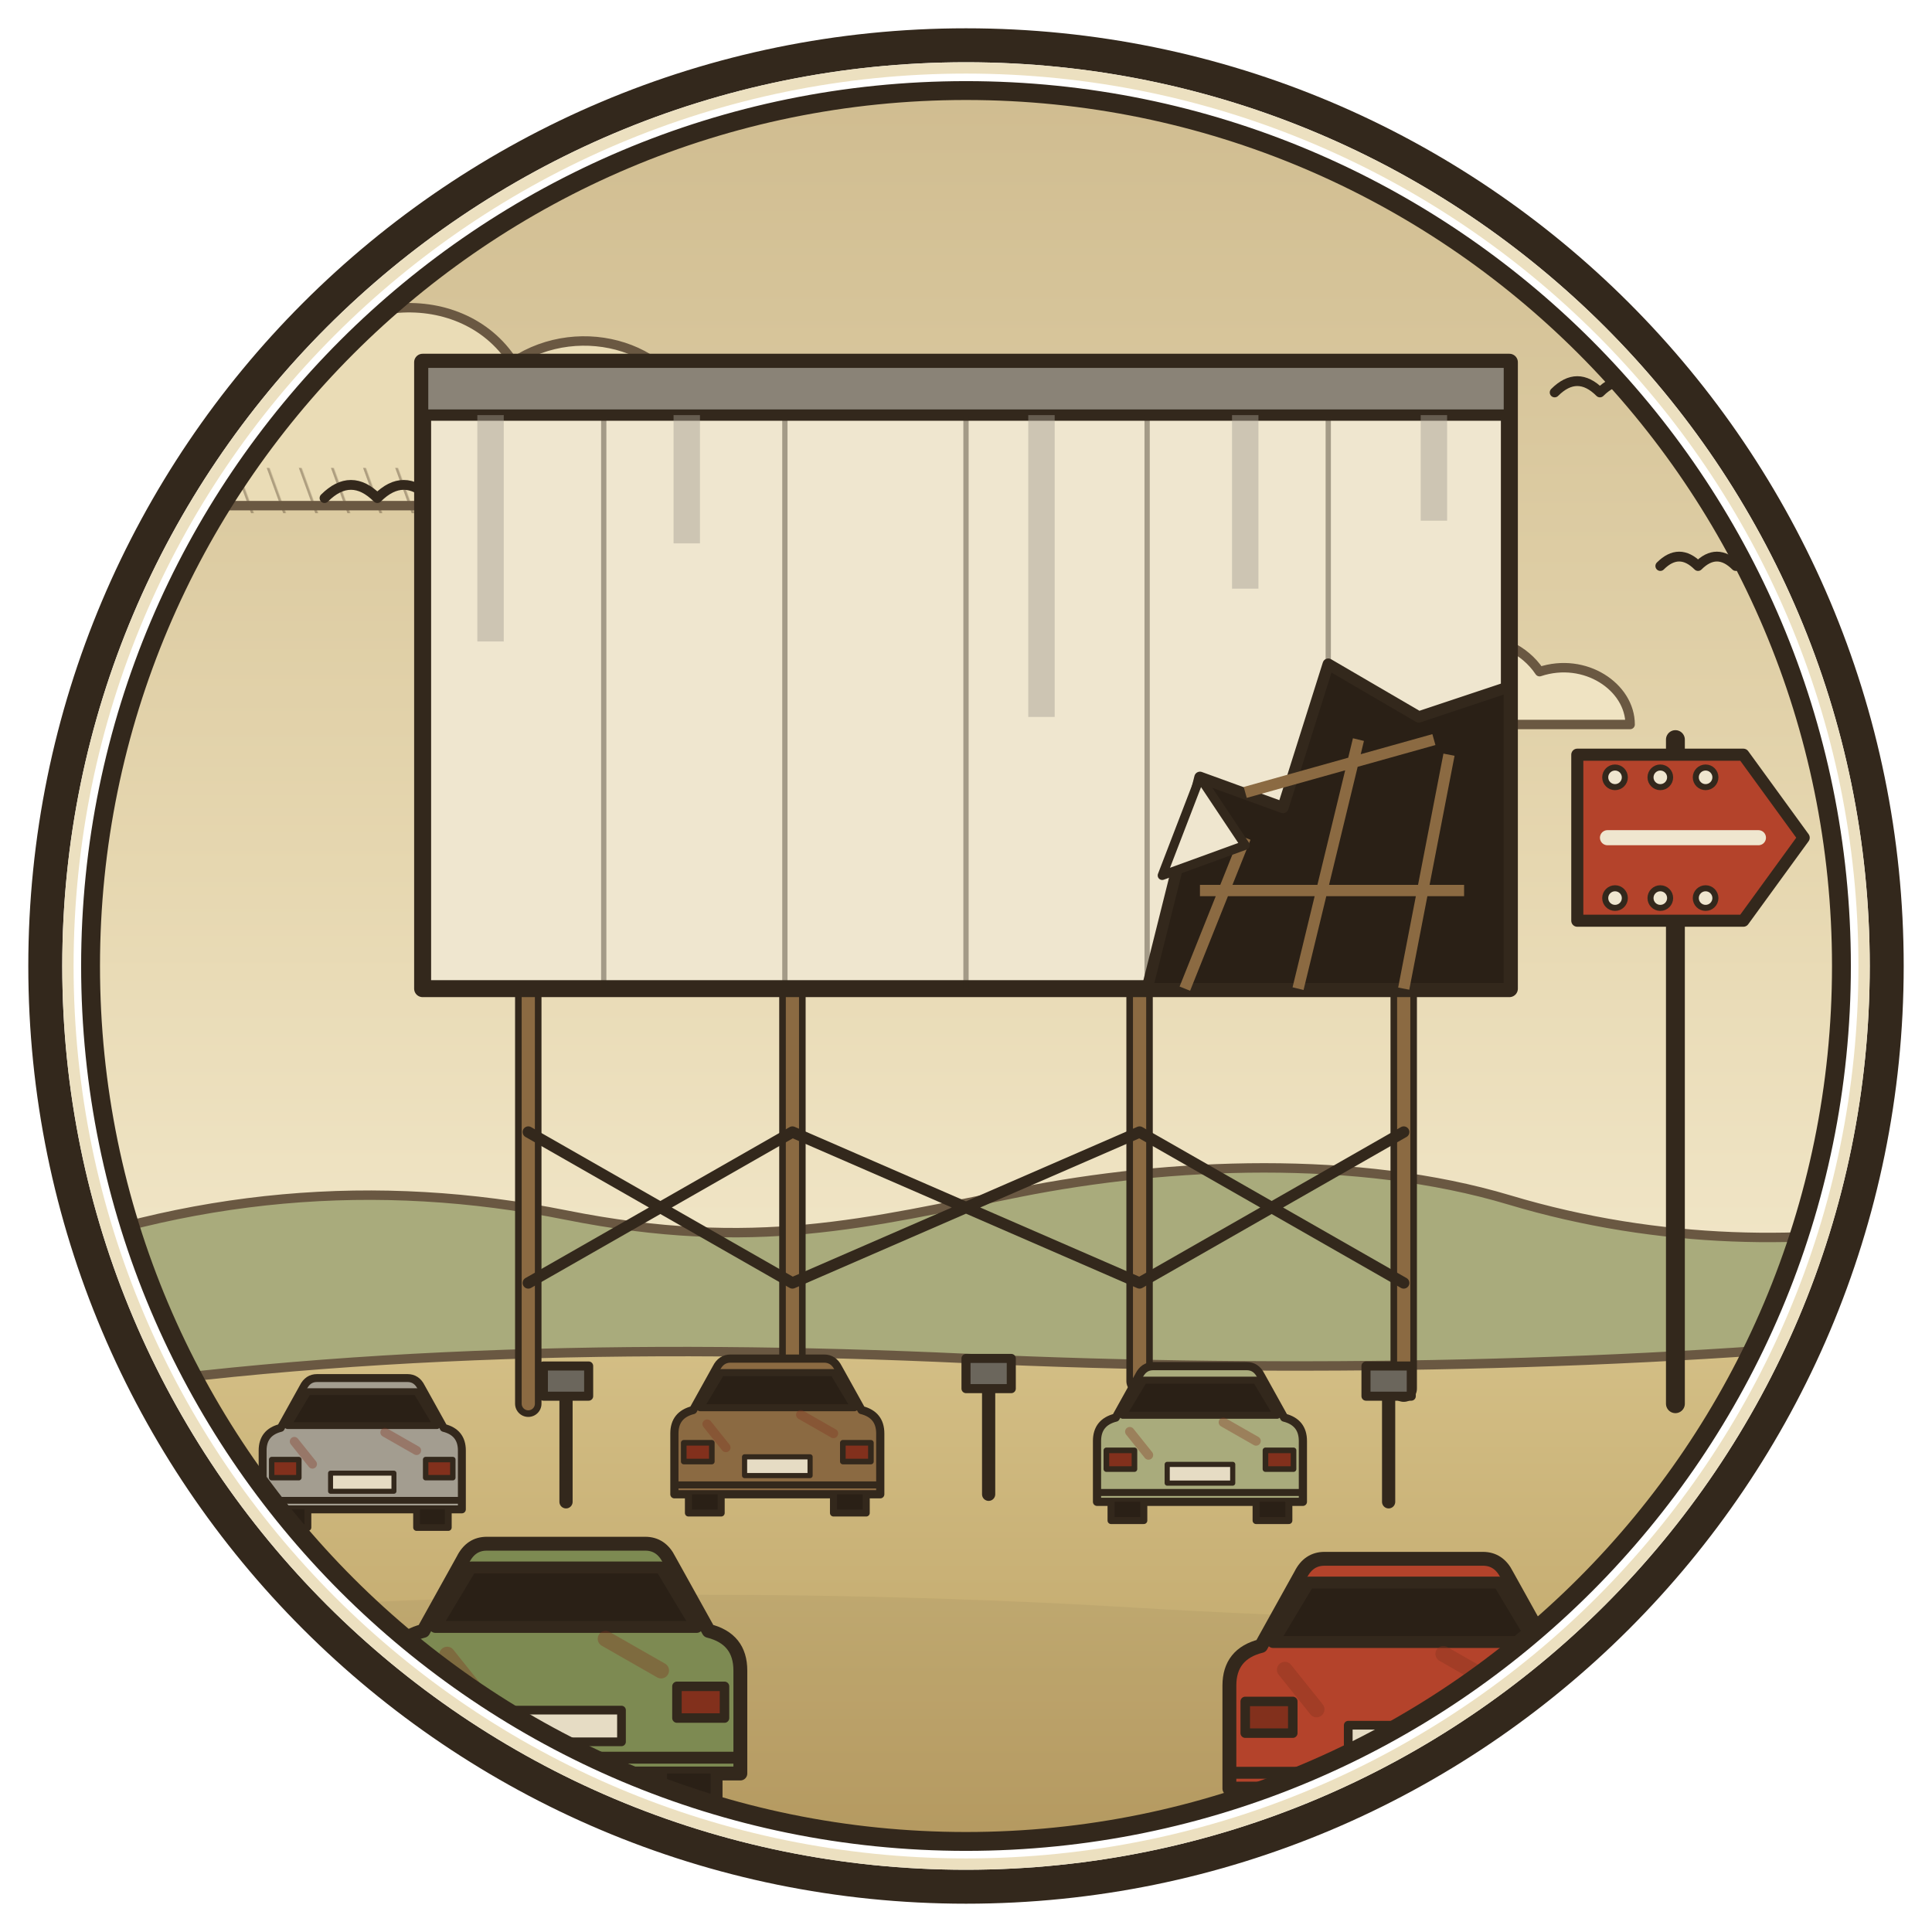
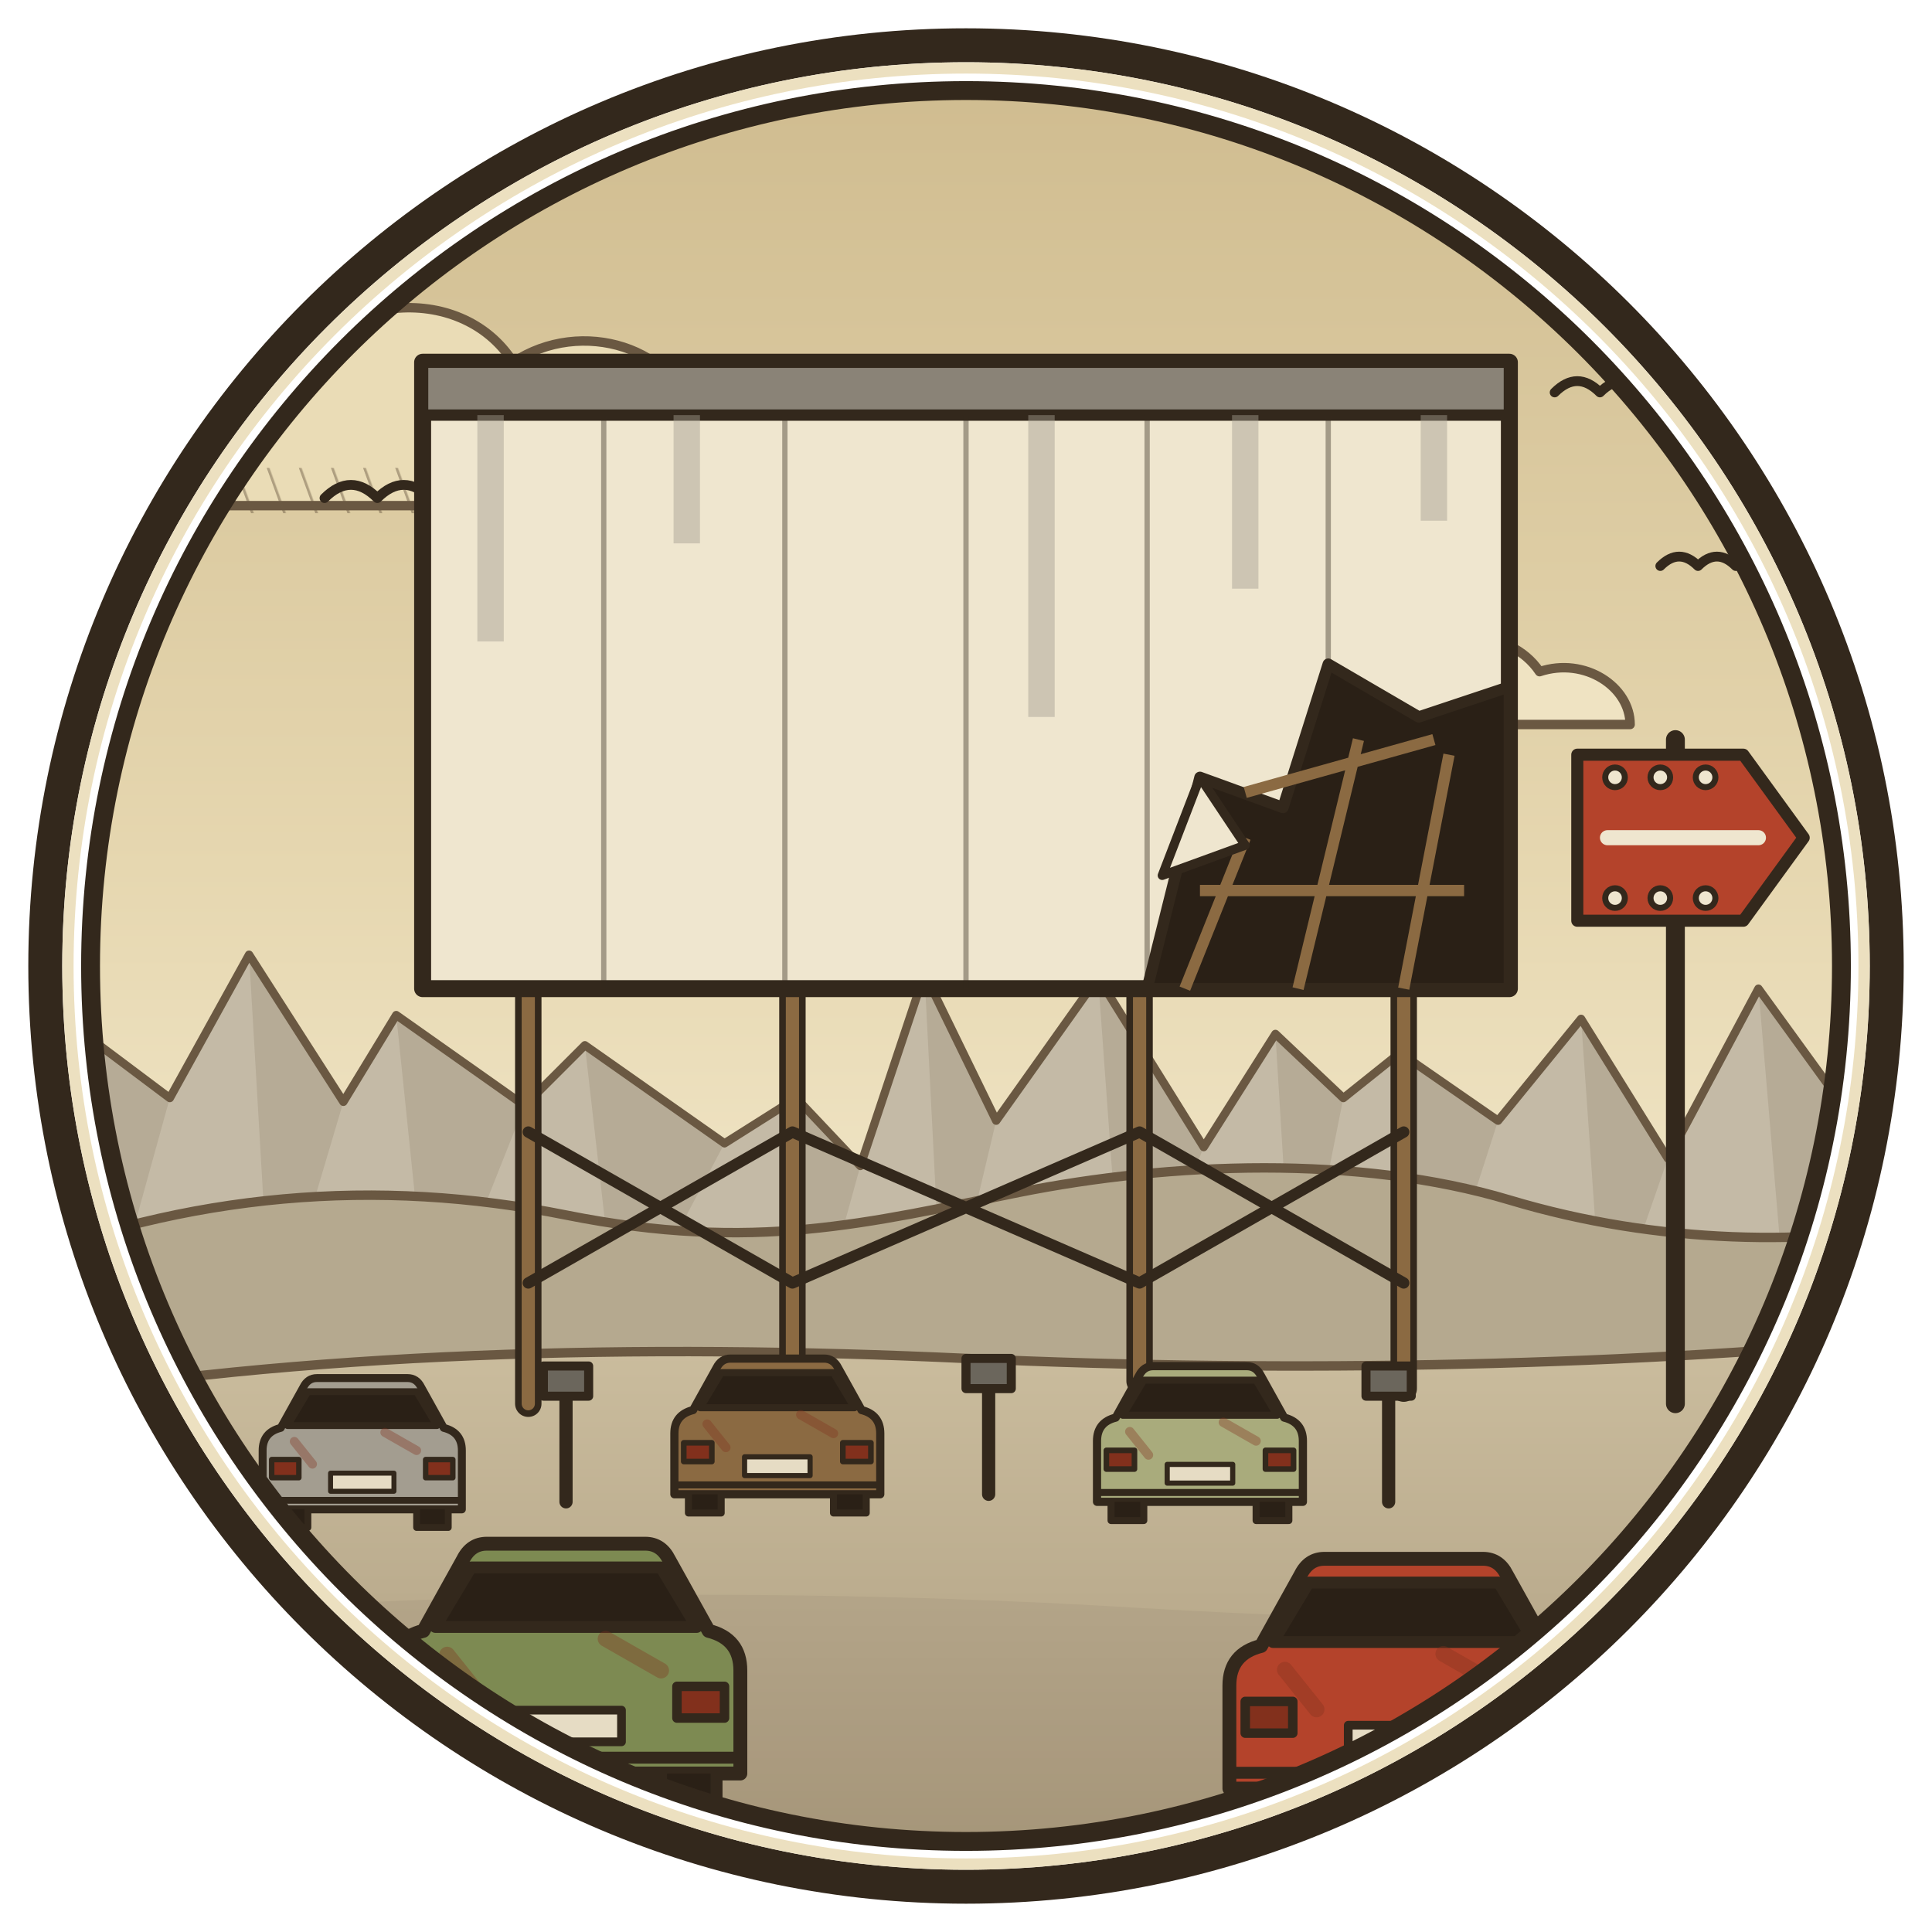
<svg xmlns="http://www.w3.org/2000/svg" viewBox="0 0 512 512">
  <defs>
    <clipPath id="disc">
      <circle cx="256" cy="256" r="232" />
    </clipPath>
    <linearGradient id="sky" x1="0" y1="0" x2="0" y2="1">
      <stop offset="0" stop-color="#cdb98c" />
      <stop offset="0.45" stop-color="#e6d7b0" />
      <stop offset="0.7" stop-color="#f3e9cc" />
    </linearGradient>
    <linearGradient id="field" x1="0" y1="0" x2="0" y2="1">
-       <stop offset="0" stop-color="#d4bf86" />
-       <stop offset="1" stop-color="#b89c5e" />
+       <stop offset="0" stop-color="#cbbd9e" />
+       <stop offset="1" stop-color="#a7977a" />
    </linearGradient>
    <pattern id="hatch" width="7" height="7" patternUnits="userSpaceOnUse" patternTransform="rotate(45)">
      <path d="M0 0v7" stroke="#33281c" stroke-width="1.6" opacity="0.55" />
    </pattern>
    <pattern id="hatch-sky" width="8" height="8" patternUnits="userSpaceOnUse" patternTransform="rotate(-20)">
      <path d="M0 0v8" stroke="#6a5842" stroke-width="1.4" opacity="0.45" />
    </pattern>
  </defs>
  <g clip-path="url(#disc)">
    <rect width="512" height="512" fill="url(#sky)" />
    <g stroke="#6a5842" stroke-width="2.5" stroke-linejoin="round">
      <path d="M24 116c10-22 36-28 52-14 10-24 46-28 60-6 18-12 44-4 48 16 14 0 24 10 22 22H24z" fill="#eadcb6" />
      <path d="M24 124h182v12H24z" fill="url(#hatch-sky)" stroke="none" />
      <path d="M340 186c6-12 22-16 32-8 8-12 28-12 36 0 12-4 24 4 24 14H340z" fill="#efe3c2" />
    </g>
    <path d="M86 132q7-7 14 0q7-7 14 0M412 104q6-6 12 0q6-6 12 0M440 150q5-5 10 0q5-5 10 0" fill="none" stroke="#33281c" stroke-width="2.6" stroke-linecap="round" stroke-linejoin="round" />
-     <path d="M0 336c50-20 100-24 150-14s80 2 120-6 90-10 130 2 80 12 112 6V512H0z" fill="#a9ab7c" />
+     <path d="M-12 265 7 304 21 273 45 291 66 253 91 292 105 269 139 293 155 277 192 303 211 291 228 309 245 258 264 297 291 259 319 304 338 274 356 291 371 279 397 297 419 270 442 307 466 262 495 302 523 281V356H-12z" fill="#c4baa6" />
+     <path d="M-12 265L7 304L-7 356zM21 273L45 291L27 356zM66 253L91 292L72 356zM105 269L139 293L114 356zM155 277L192 303L164 356zM211 291L228 309L215 356zM245 258L264 297L250 356zM291 259L319 304L298 356zM338 274L356 291L343 356zM371 279L397 297L378 356zM419 270L442 307L425 356zM466 262L495 302L474 356z" fill="#6a5842" opacity="0.16" />
+     <path d="M-12 265 7 304 21 273 45 291 66 253 91 292 105 269 139 293 155 277 192 303 211 291 228 309 245 258 264 297 291 259 319 304 338 274 356 291 371 279 397 297 419 270 442 307 466 262 495 302 523 281" fill="none" stroke="#6a5842" stroke-width="2.2" stroke-linejoin="round" />
+     <path d="M0 336c50-20 100-24 150-14s80 2 120-6 90-10 130 2 80 12 112 6V512H0z" fill="#b5a98f" />
    <path d="M0 336c50-20 100-24 150-14s80 2 120-6 90-10 130 2 80 12 112 6" fill="none" stroke="#6a5842" stroke-width="2.5" />
    <path d="M0 372c80-14 170-16 256-12s180 2 256-6V512H0z" fill="url(#field)" />
    <path d="M0 372c80-14 170-16 256-12s180 2 256-6" fill="none" stroke="#6a5842" stroke-width="2.5" />
    <path d="M0 432c90-10 200-12 300-6s150 2 212-6V512H0z" fill="#33281c" opacity="0.06" />
    <g stroke="#33281c" stroke-linecap="round" stroke-linejoin="round" fill="none">
      <path d="M140 262V372M210 262V368M302 262V366M372 262V368" stroke-width="7" />
      <path d="M140 262V372M210 262V368M302 262V366M372 262V368" stroke="#8b6a42" stroke-width="3.5" />
      <path d="M140 300 210 340 302 300 372 340M140 340 210 300 302 340 372 300" stroke-width="3" />
    </g>
    <g stroke="#33281c" stroke-linejoin="round">
      <path d="M112 96h288v166H112z" fill="#efe6cf" stroke-width="4.5" />
      <path d="M112 96h288v14H112z" fill="#8a8377" stroke-width="3" />
      <path d="M160 110v152M208 110v152M256 110v152M304 110v152M352 110v152" stroke-width="1.4" opacity="0.4" />
      <path d="M130 110v60M182 110v34M276 110v80M330 110v46M380 110v28" stroke="#a39d90" stroke-width="7" opacity="0.45" />
      <path d="M304 262 318 206 340 214 352 176 376 190 400 182V262z" fill="#2a2016" stroke-width="3" />
      <path d="M314 262 330 222M344 262 360 196M372 262 384 200M318 236h70M330 210l50 -14" stroke="#8b6a42" stroke-width="3" />
      <path d="M318 206l-10 26 22-8z" fill="#efe6cf" stroke-width="2.4" />
    </g>
    <g stroke="#33281c" stroke-linejoin="round" stroke-linecap="round">
      <path d="M444 372V196" stroke-width="5" />
      <path d="M418 200h44l16 22-16 22h-44z" fill="#b4432b" stroke-width="3.2" />
      <path d="M426 222h40" stroke="#efe6cf" stroke-width="4" />
      <g fill="#efe6cf" stroke-width="1.6">
        <circle cx="428" cy="206" r="2.6" />
        <circle cx="440" cy="206" r="2.6" />
        <circle cx="452" cy="206" r="2.6" />
        <circle cx="428" cy="238" r="2.6" />
        <circle cx="440" cy="238" r="2.6" />
        <circle cx="452" cy="238" r="2.6" />
      </g>
    </g>
    <g stroke="#33281c" stroke-linejoin="round" stroke-linecap="round">
      <path d="M150 398v-34M262 396v-34M368 398v-34" stroke-width="3.5" />
      <path d="M144 362h12v8h-12zM256 360h12v8h-12zM362 362h12v8h-12z" fill="#6b665c" stroke-width="2.4" />
    </g>
    <g transform="translate(206 396) scale(0.62)" stroke="#33281c" stroke-linejoin="round" stroke-linecap="round">
      <path d="M-44 0v-26q0-8 8-10l10-18q2-4 6-4h40q4 0 6 4l10 18q8 2 8 10V0z" fill="#8b6a42" stroke-width="3.5" />
      <path d="M-24-52h48l9 15h-66z" fill="#2a2016" stroke-width="3" />
      <path d="M-40-22h12v8h-12zM28-22h12v8H28z" fill="#82301c" stroke-width="2.4" />
      <path d="M-14-16h28v8h-28z" fill="#e6dcc4" stroke-width="2.2" />
      <path d="M-44-4h88" stroke-width="3" />
      <path d="M-38 0v8h14V0M24 0v8h14V0" fill="#2a2016" stroke-width="3" />
      <path d="M-30-30l8 10M10-34l14 8" stroke="#82301c" stroke-width="4" opacity="0.35" />
    </g>
    <g transform="translate(318 398) scale(0.62)" stroke="#33281c" stroke-linejoin="round" stroke-linecap="round">
      <path d="M-44 0v-26q0-8 8-10l10-18q2-4 6-4h40q4 0 6 4l10 18q8 2 8 10V0z" fill="#a9ab7c" stroke-width="3.5" />
      <path d="M-24-52h48l9 15h-66z" fill="#2a2016" stroke-width="3" />
      <path d="M-40-22h12v8h-12zM28-22h12v8H28z" fill="#82301c" stroke-width="2.4" />
      <path d="M-14-16h28v8h-28z" fill="#e6dcc4" stroke-width="2.2" />
      <path d="M-44-4h88" stroke-width="3" />
      <path d="M-38 0v8h14V0M24 0v8h14V0" fill="#2a2016" stroke-width="3" />
      <path d="M-30-30l8 10M10-34l14 8" stroke="#82301c" stroke-width="4" opacity="0.35" />
    </g>
    <g transform="translate(96 400) scale(0.6)" stroke="#33281c" stroke-linejoin="round" stroke-linecap="round">
      <path d="M-44 0v-26q0-8 8-10l10-18q2-4 6-4h40q4 0 6 4l10 18q8 2 8 10V0z" fill="#a39d90" stroke-width="3.5" />
      <path d="M-24-52h48l9 15h-66z" fill="#2a2016" stroke-width="3" />
      <path d="M-40-22h12v8h-12zM28-22h12v8H28z" fill="#82301c" stroke-width="2.4" />
      <path d="M-14-16h28v8h-28z" fill="#e6dcc4" stroke-width="2.2" />
      <path d="M-44-4h88" stroke-width="3" />
      <path d="M-38 0v8h14V0M24 0v8h14V0" fill="#2a2016" stroke-width="3" />
      <path d="M-30-30l8 10M10-34l14 8" stroke="#82301c" stroke-width="4" opacity="0.35" />
    </g>
    <g transform="translate(150 470) scale(1.05)" stroke="#33281c" stroke-linejoin="round" stroke-linecap="round">
      <path d="M-44 0v-26q0-8 8-10l10-18q2-4 6-4h40q4 0 6 4l10 18q8 2 8 10V0z" fill="#7d8a52" stroke-width="3.5" />
      <path d="M-24-52h48l9 15h-66z" fill="#2a2016" stroke-width="3" />
      <path d="M-40-22h12v8h-12zM28-22h12v8H28z" fill="#82301c" stroke-width="2.4" />
      <path d="M-14-16h28v8h-28z" fill="#e6dcc4" stroke-width="2.2" />
      <path d="M-44-4h88" stroke-width="3" />
      <path d="M-38 0v8h14V0M24 0v8h14V0" fill="#2a2016" stroke-width="3" />
      <path d="M-30-30l8 10M10-34l14 8" stroke="#82301c" stroke-width="4" opacity="0.35" />
    </g>
    <g transform="translate(372 474) scale(1.05)" stroke="#33281c" stroke-linejoin="round" stroke-linecap="round">
      <path d="M-44 0v-26q0-8 8-10l10-18q2-4 6-4h40q4 0 6 4l10 18q8 2 8 10V0z" fill="#b4432b" stroke-width="3.5" />
      <path d="M-24-52h48l9 15h-66z" fill="#2a2016" stroke-width="3" />
      <path d="M-40-22h12v8h-12zM28-22h12v8H28z" fill="#82301c" stroke-width="2.4" />
      <path d="M-14-16h28v8h-28z" fill="#e6dcc4" stroke-width="2.2" />
      <path d="M-44-4h88" stroke-width="3" />
      <path d="M-38 0v8h14V0M24 0v8h14V0" fill="#2a2016" stroke-width="3" />
      <path d="M-30-30l8 10M10-34l14 8" stroke="#82301c" stroke-width="4" opacity="0.35" />
    </g>
-     <g fill="none" stroke="#5c6a2c" stroke-width="2.6" stroke-linecap="round">
+     <g fill="none" stroke="#7a6a44" stroke-width="2.6" stroke-linecap="round">
      <path d="M40 470c4-20 8-32 16-44M50 474c2-18 2-30-2-44M62 472c4-14 10-24 18-30" />
      <path d="M430 476c4-16 8-26 16-34M442 478c0-14-2-24-6-32M454 476c4-12 8-20 16-24" />
    </g>
  </g>
  <circle cx="256" cy="256" r="232" fill="none" stroke="#33281c" stroke-width="5" />
  <circle cx="256" cy="256" r="244" fill="none" stroke="#33281c" stroke-width="9" />
  <circle cx="256" cy="256" r="238" fill="none" stroke="#ece0c0" stroke-width="3" />
</svg>
